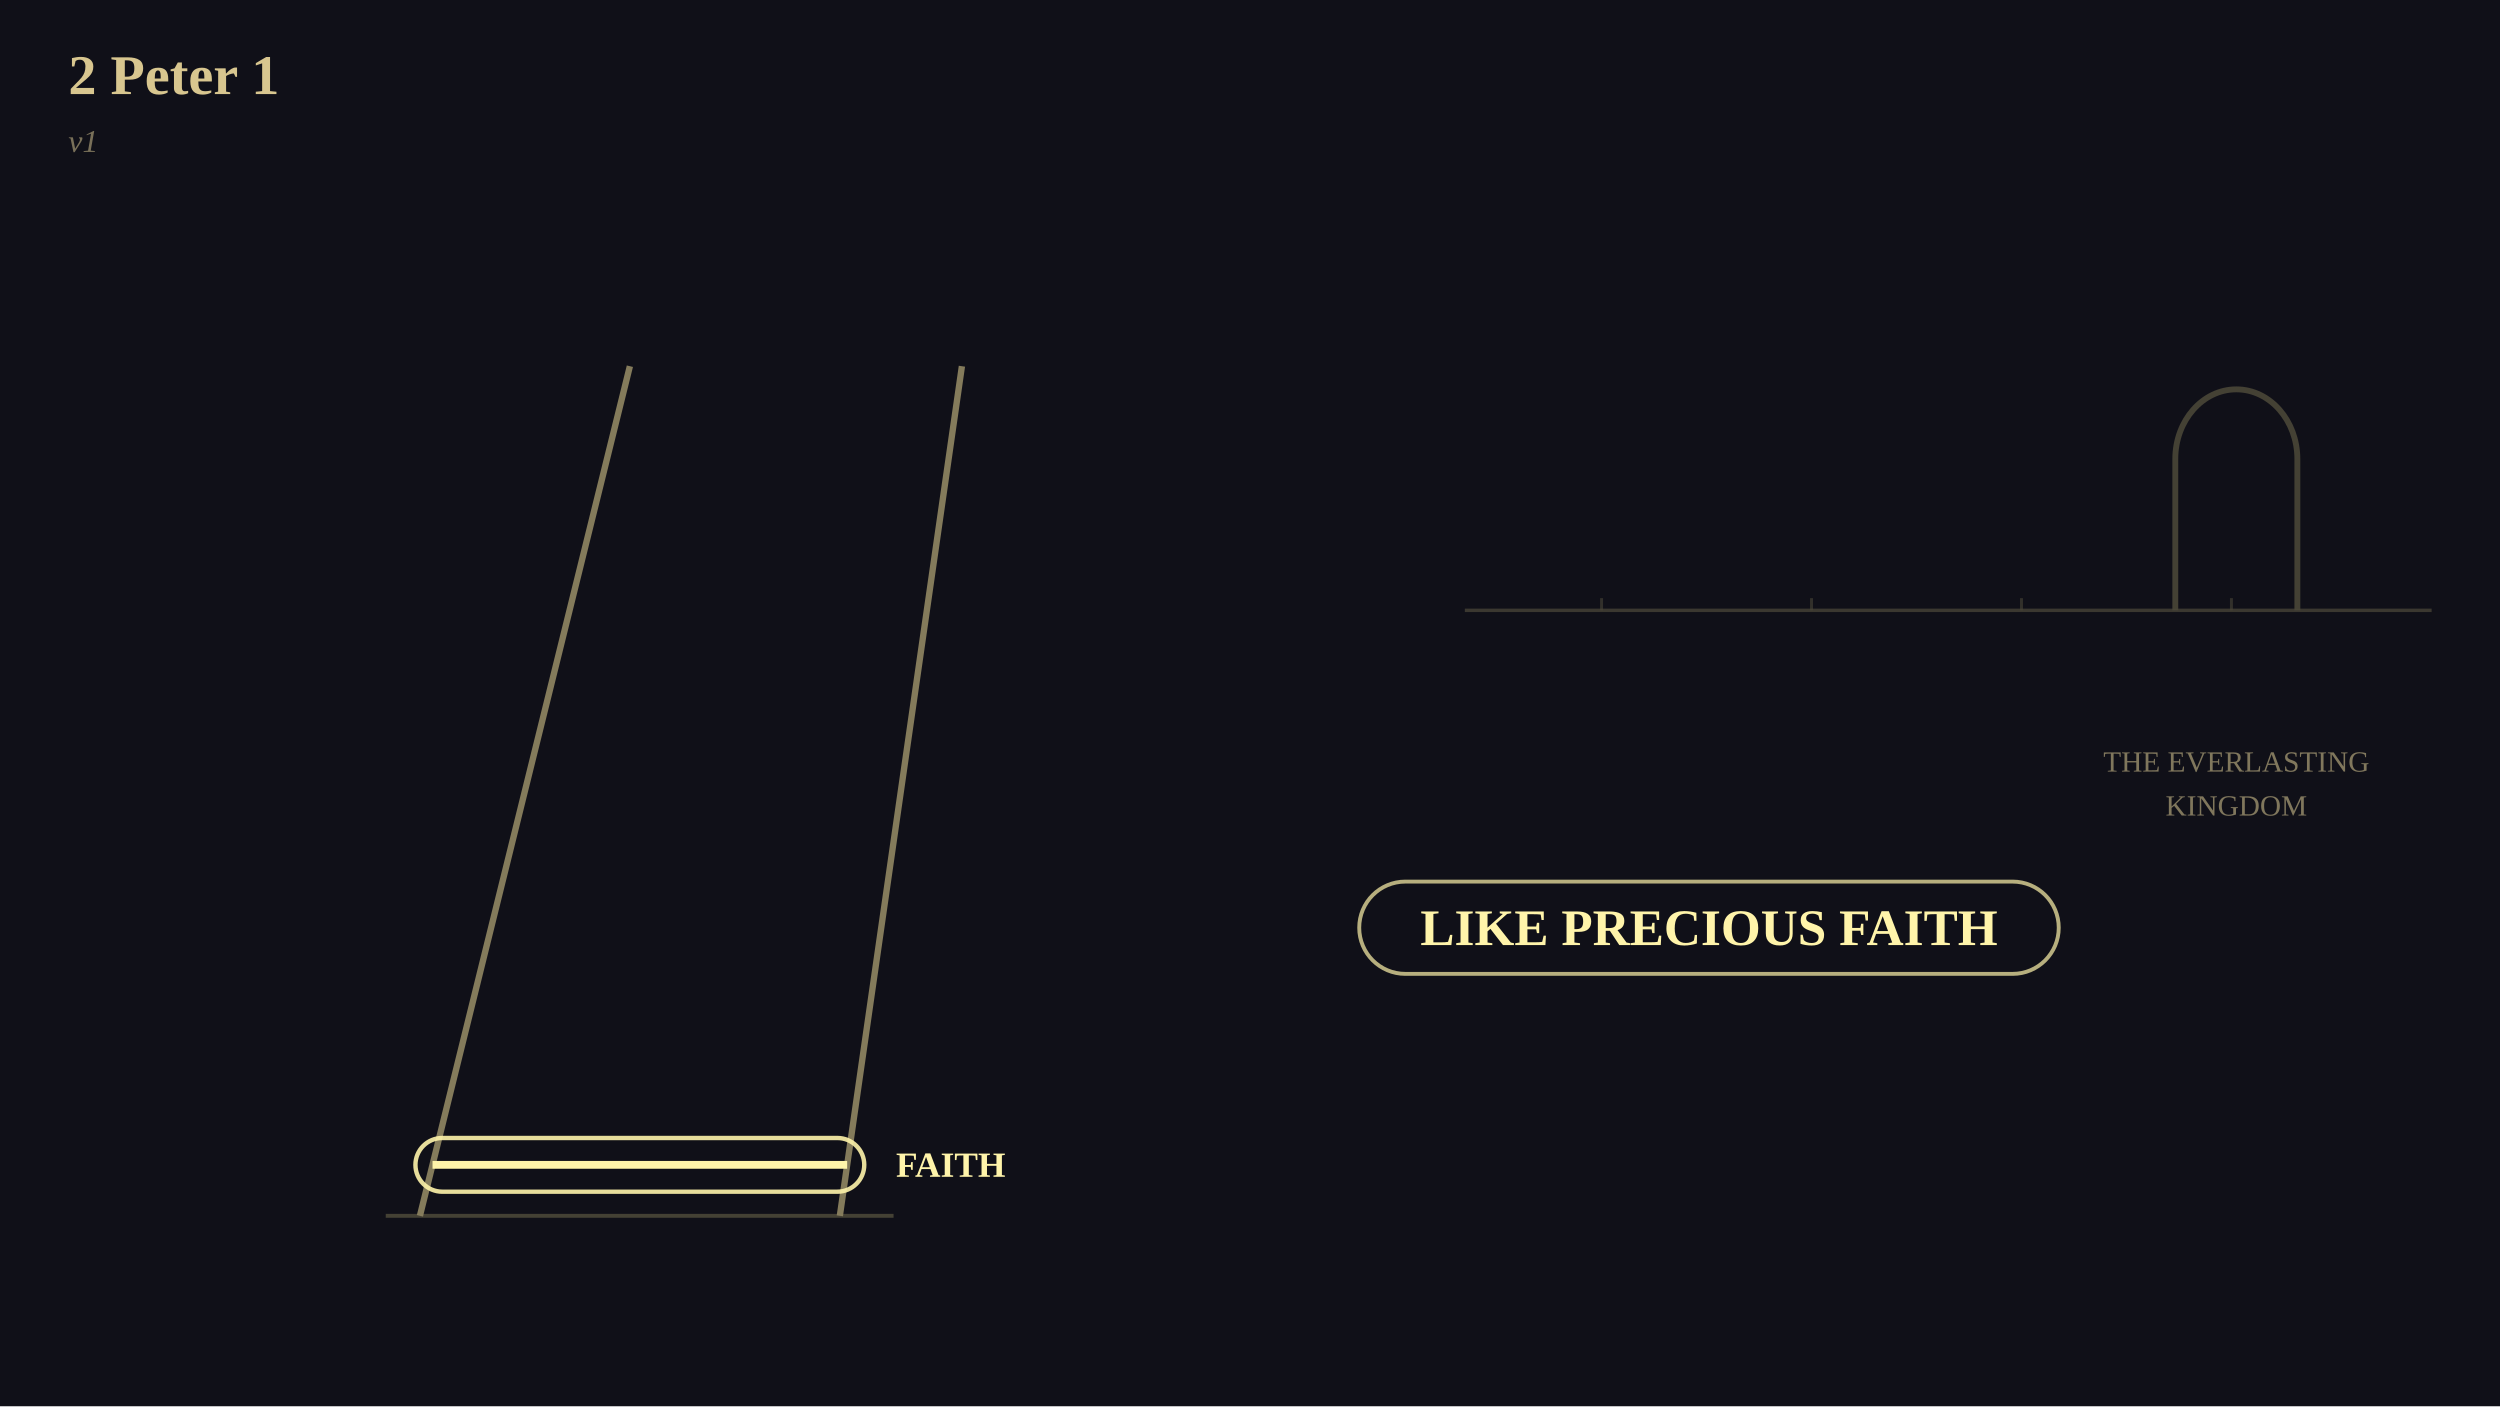
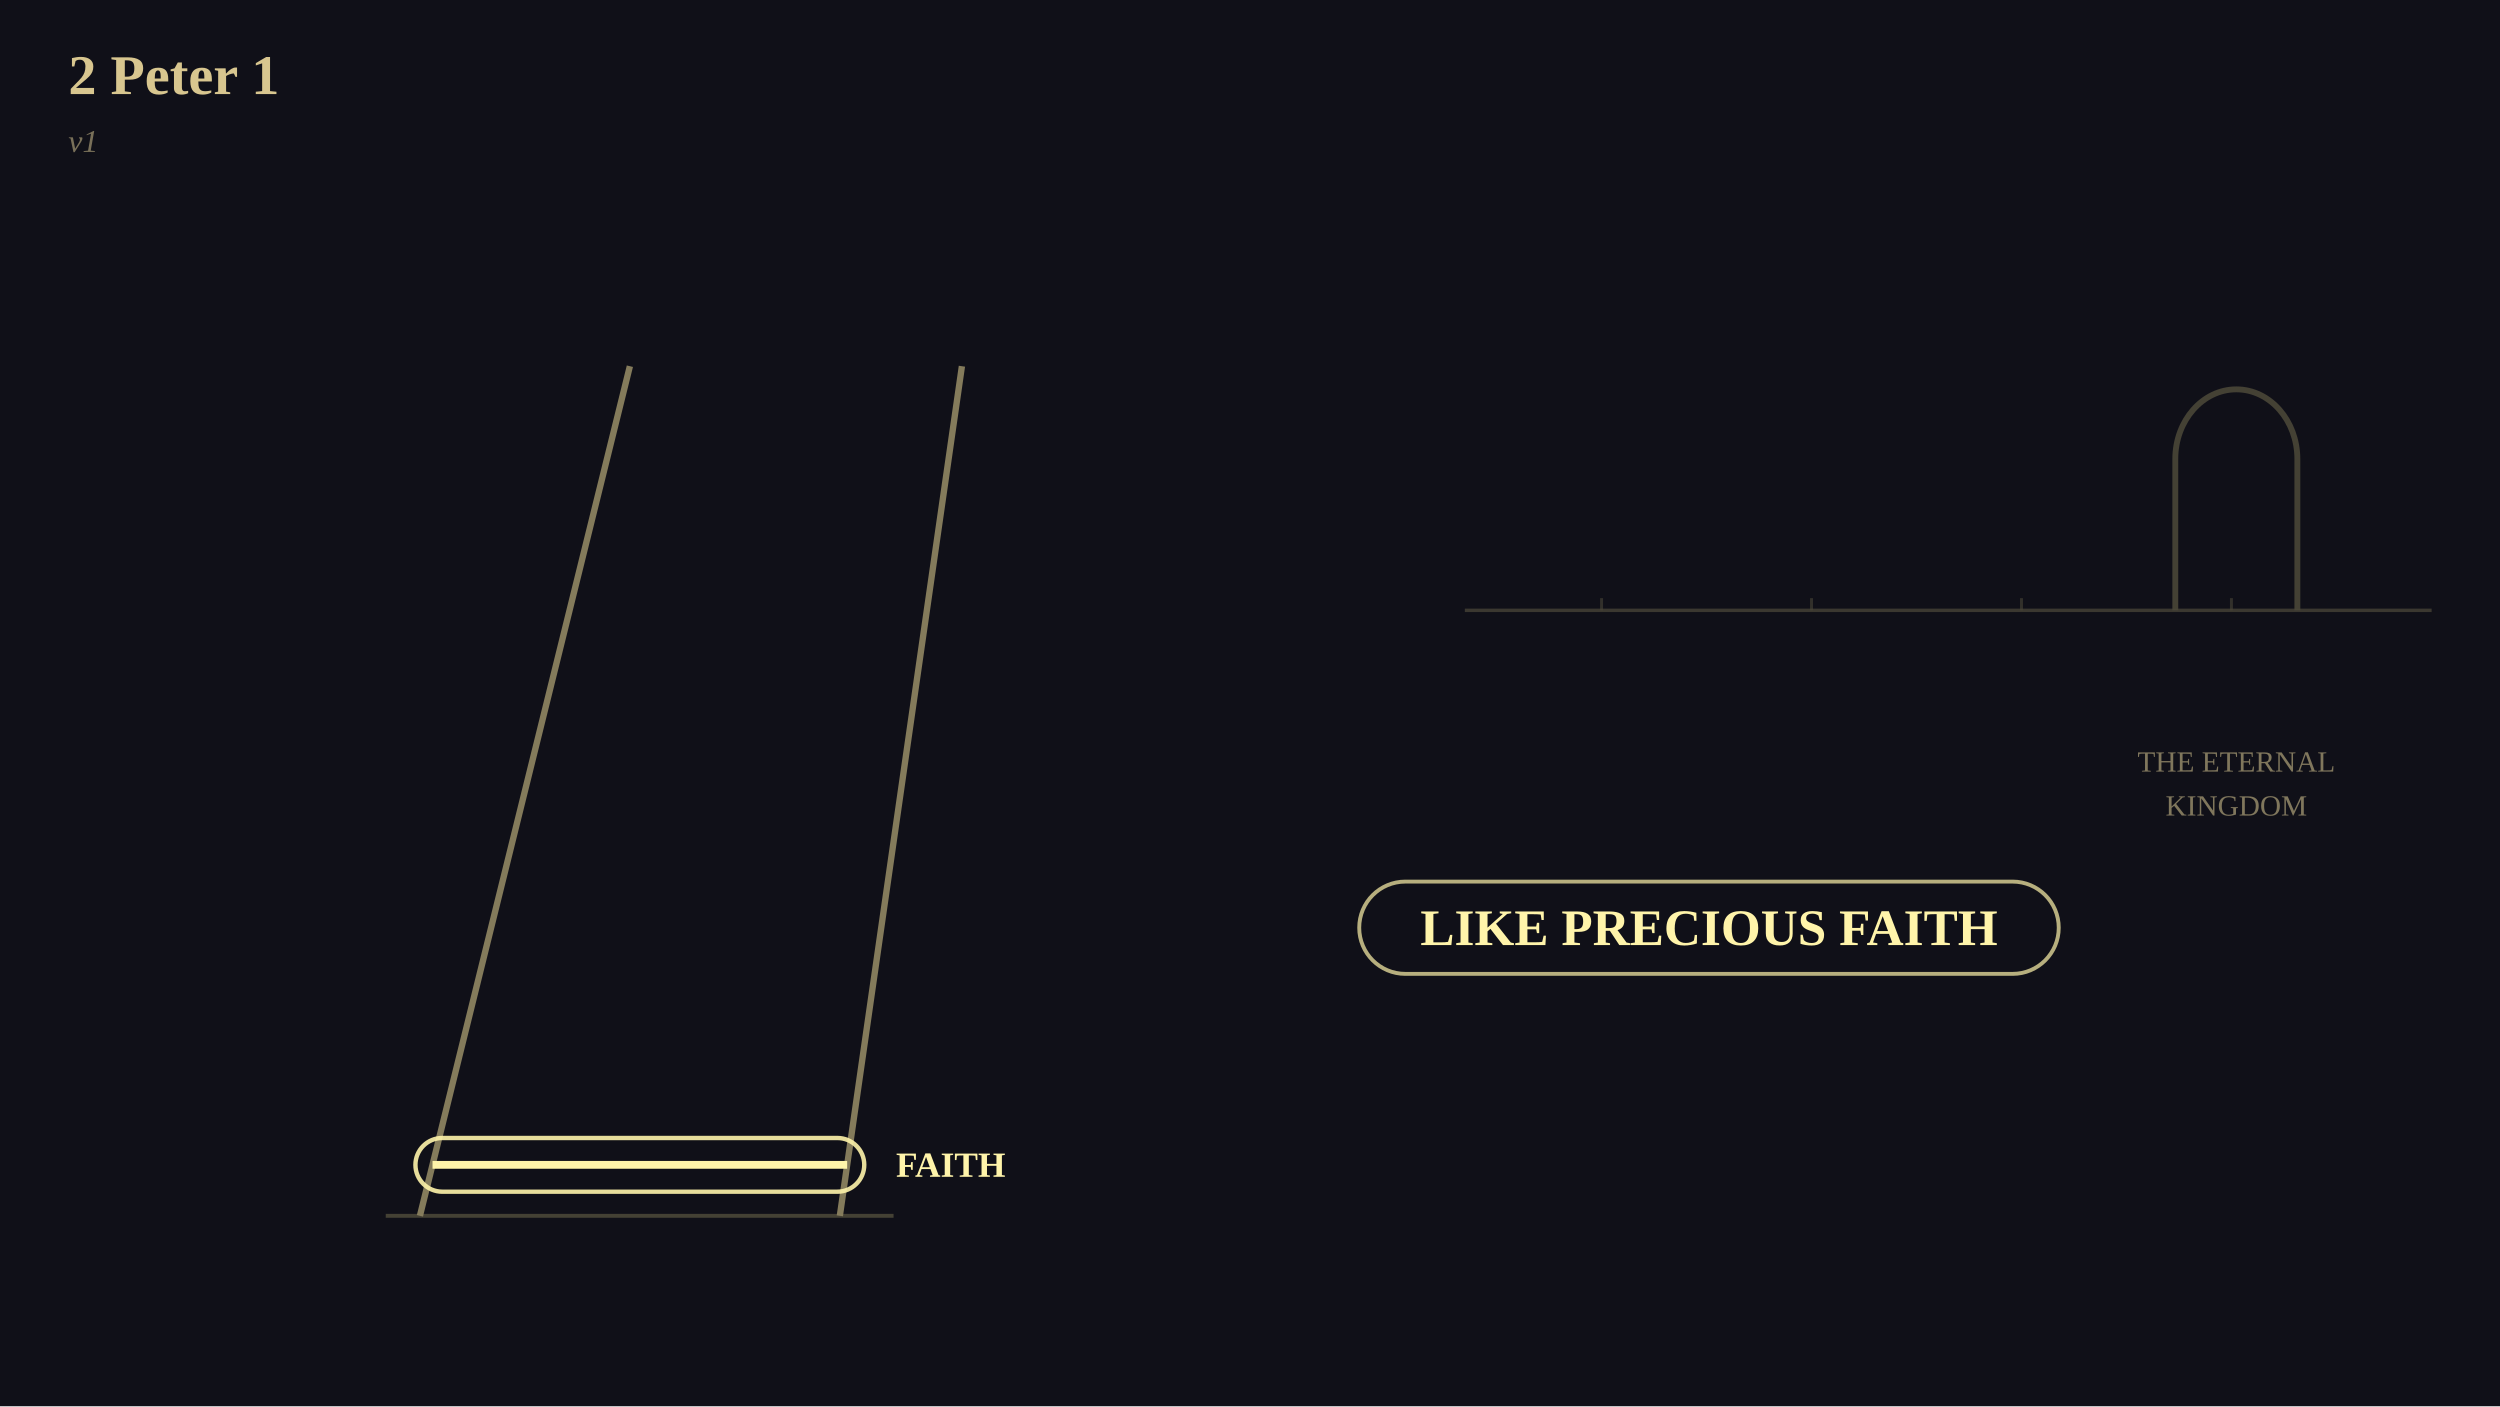
<svg xmlns="http://www.w3.org/2000/svg" viewBox="0 0 1024 576" width="1024" height="576" font-family="Georgia, 'Times New Roman', serif">
  <rect x="0" y="0" width="1024" height="576" fill="rgb(16,16,24)" />
  <text x="28" y="24" font-size="23" text-anchor="start" dominant-baseline="text-before-edge" fill="rgb(216,198,143)" font-family="Georgia, 'Times New Roman', serif" font-weight="bold">2 Peter 1</text>
  <text x="28" y="54" font-size="13" text-anchor="start" dominant-baseline="text-before-edge" fill="rgb(140,130,100)" font-family="Georgia, 'Times New Roman', serif" fill-opacity="0.847" font-style="italic">v1</text>
  <line x1="158" y1="498" x2="366" y2="498" stroke="rgb(74,70,56)" stroke-width="1.6" stroke-opacity="0.898" />
  <line x1="172" y1="498" x2="258" y2="150" stroke="rgb(138,129,95)" stroke-width="2.6" stroke-opacity="0.949" />
  <line x1="344" y1="498" x2="394" y2="150" stroke="rgb(138,129,95)" stroke-width="2.6" stroke-opacity="0.949" />
  <line x1="177.16" y1="477.12" x2="347" y2="477.12" stroke="rgb(255,244,170)" stroke-width="3.2" />
  <rect x="170.16" y="466.12" width="183.84" height="22" rx="11" fill="none" stroke="rgb(255,244,170)" stroke-width="1.8" stroke-opacity="0.898" />
  <text x="367" y="477.12" font-size="14.5" text-anchor="start" dominant-baseline="central" fill="rgb(255,244,170)" font-family="Georgia, 'Times New Roman', serif" font-weight="bold">FAITH</text>
  <line x1="600" y1="250" x2="996" y2="250" stroke="rgb(74,70,56)" stroke-width="1.4" stroke-opacity="0.749" />
  <line x1="656" y1="250" x2="656" y2="245" stroke="rgb(74,70,56)" stroke-width="1.2" stroke-opacity="0.600" />
  <line x1="742" y1="250" x2="742" y2="245" stroke="rgb(74,70,56)" stroke-width="1.2" stroke-opacity="0.600" />
  <line x1="828" y1="250" x2="828" y2="245" stroke="rgb(74,70,56)" stroke-width="1.2" stroke-opacity="0.600" />
  <line x1="914" y1="250" x2="914" y2="245" stroke="rgb(74,70,56)" stroke-width="1.2" stroke-opacity="0.600" />
  <line x1="891" y1="250" x2="891" y2="188" stroke="rgb(74,70,56)" stroke-width="2.4" stroke-opacity="0.898" />
  <line x1="941" y1="250" x2="941" y2="188" stroke="rgb(74,70,56)" stroke-width="2.4" stroke-opacity="0.898" />
  <path d="M891.0,188 A25.0,28.52 0 0 1 941.0,188" fill="none" stroke="rgb(74,70,56)" stroke-width="2.4" stroke-opacity="0.898" />
-   <text x="916" y="312" font-size="12" text-anchor="middle" dominant-baseline="central" fill="rgb(140,130,100)" font-family="Georgia, 'Times New Roman', serif" fill-opacity="0.898">THE EVERLASTING</text>
+   <text x="916" y="312" font-size="12" text-anchor="middle" dominant-baseline="central" fill="rgb(140,130,100)" font-family="Georgia, 'Times New Roman', serif" fill-opacity="0.898">THE ETERNAL</text>
  <text x="916" y="330" font-size="12" text-anchor="middle" dominant-baseline="central" fill="rgb(140,130,100)" font-family="Georgia, 'Times New Roman', serif" fill-opacity="0.898">KINGDOM</text>
  <text x="700" y="380" font-size="21" text-anchor="middle" dominant-baseline="central" fill="rgb(255,244,170)" font-family="Georgia, 'Times New Roman', serif" font-weight="bold">LIKE PRECIOUS FAITH</text>
  <rect x="556.74" y="361.1" width="286.52" height="37.8" rx="18.9" fill="none" stroke="rgb(255,244,170)" stroke-width="1.6" stroke-opacity="0.698" />
</svg>
